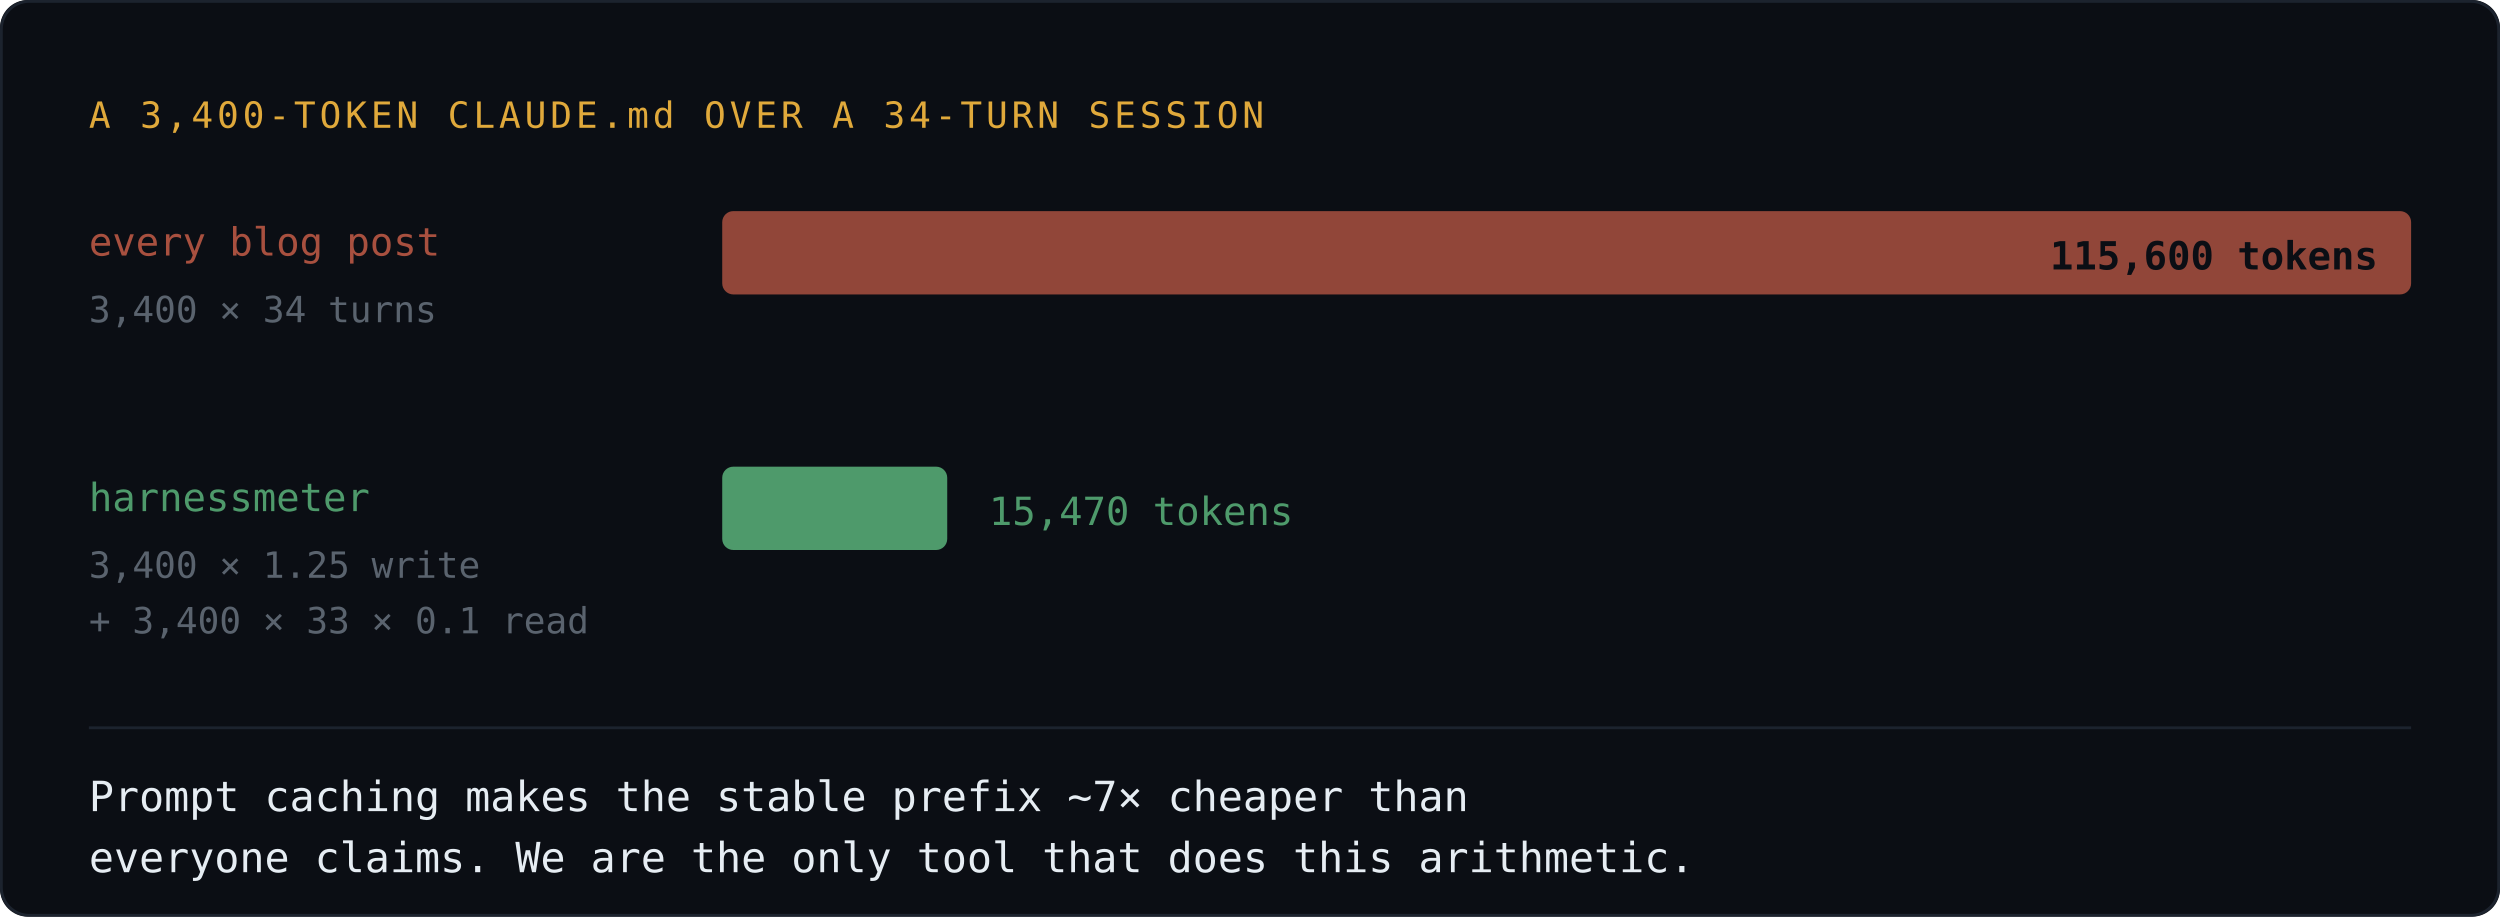
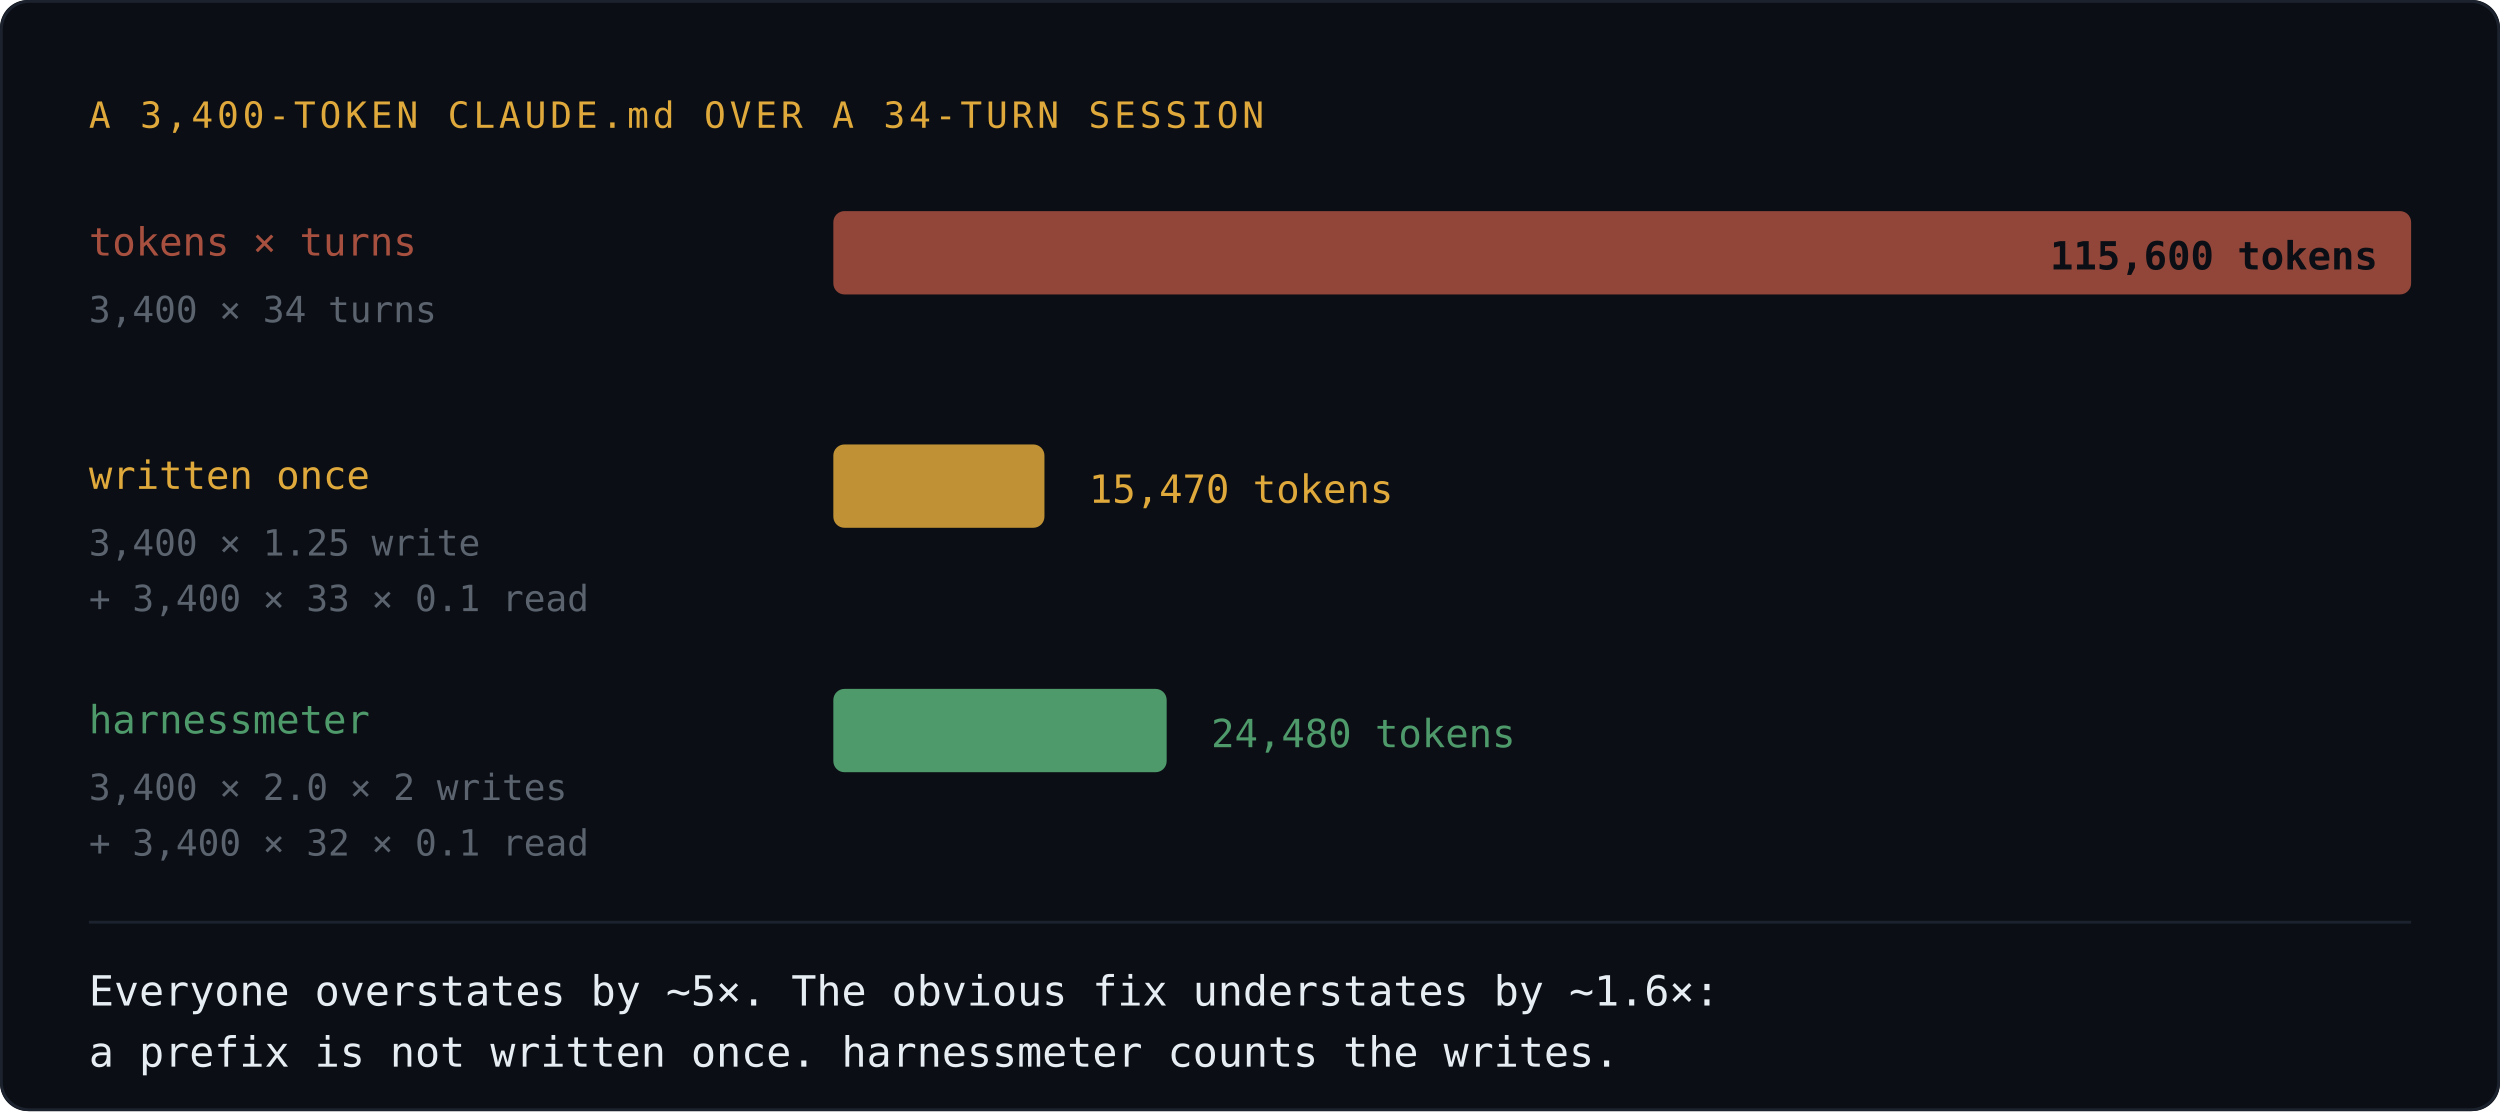
- <svg xmlns="http://www.w3.org/2000/svg" viewBox="0 0 900 330" width="900" height="330" role="img" aria-label="Why naive token-turn arithmetic overstates always-on cost by about 7x">
-   <rect width="900" height="330" rx="10" fill="#0B0E14" />
-   <rect x="0.5" y="0.5" width="899" height="329" rx="10" fill="none" stroke="#1C232E" />
+ <svg xmlns="http://www.w3.org/2000/svg" viewBox="0 0 900 400" width="900" height="400" role="img" aria-label="Naive token-turn arithmetic overstates an always-on block by about five times; the write-once model understates it">
+   <rect width="900" height="400" rx="10" fill="#0B0E14" />
+   <rect x="0.5" y="0.5" width="899" height="399" rx="10" fill="none" stroke="#1C232E" />
  <g font-family="ui-monospace, SFMono-Regular, Menlo, Consolas, monospace">
    <text x="32" y="46" font-size="13" fill="#E0A93B" letter-spacing="1.4">A 3,400-TOKEN CLAUDE.md OVER A 34-TURN SESSION</text>
-     <text x="32" y="92" font-size="14" fill="#A8503F">every blog post</text>
+     <text x="32" y="92" font-size="14" fill="#A8503F">tokens × turns</text>
    <text x="32" y="116" font-size="13" fill="#5A636E">3,400 × 34 turns</text>
-     <rect x="260" y="76" width="608" height="30" rx="4" fill="#A8503F" opacity="0.85" />
+     <rect x="300" y="76" width="568" height="30" rx="4" fill="#A8503F" opacity="0.85" />
    <text x="856" y="97" font-size="14" fill="#0B0E14" text-anchor="end" font-weight="bold">115,600 tokens</text>
-     <text x="32" y="184" font-size="14" fill="#4E9A6B">harnessmeter</text>
-     <text x="32" y="208" font-size="13" fill="#5A636E">3,400 × 1.25 write</text>
-     <text x="32" y="228" font-size="13" fill="#5A636E">+ 3,400 × 33 × 0.1 read</text>
-     <rect x="260" y="168" width="81" height="30" rx="4" fill="#4E9A6B" />
-     <text x="356" y="189" font-size="14" fill="#4E9A6B">15,470 tokens</text>
-     <line x1="32" y1="262" x2="868" y2="262" stroke="#1C232E" />
-     <text x="32" y="292" font-size="15" fill="#E6EDF3">Prompt caching makes the stable prefix ~7× cheaper than</text>
-     <text x="32" y="314" font-size="15" fill="#E6EDF3">everyone claims. We are the only tool that does this arithmetic.</text>
+     <text x="32" y="176" font-size="14" fill="#E0A93B">written once</text>
+     <text x="32" y="200" font-size="13" fill="#5A636E">3,400 × 1.25 write</text>
+     <text x="32" y="220" font-size="13" fill="#5A636E">+ 3,400 × 33 × 0.1 read</text>
+     <rect x="300" y="160" width="76" height="30" rx="4" fill="#E0A93B" opacity="0.85" />
+     <text x="392" y="181" font-size="14" fill="#E0A93B">15,470 tokens</text>
+     <text x="32" y="264" font-size="14" fill="#4E9A6B">harnessmeter</text>
+     <text x="32" y="288" font-size="13" fill="#5A636E">3,400 × 2.0 × 2 writes</text>
+     <text x="32" y="308" font-size="13" fill="#5A636E">+ 3,400 × 32 × 0.1 read</text>
+     <rect x="300" y="248" width="120" height="30" rx="4" fill="#4E9A6B" />
+     <text x="436" y="269" font-size="14" fill="#4E9A6B">24,480 tokens</text>
+     <line x1="32" y1="332" x2="868" y2="332" stroke="#1C232E" />
+     <text x="32" y="362" font-size="15" fill="#E6EDF3">Everyone overstates by ~5×. The obvious fix understates by ~1.6×:</text>
+     <text x="32" y="384" font-size="15" fill="#E6EDF3">a prefix is not written once. harnessmeter counts the writes.</text>
  </g>
</svg>
